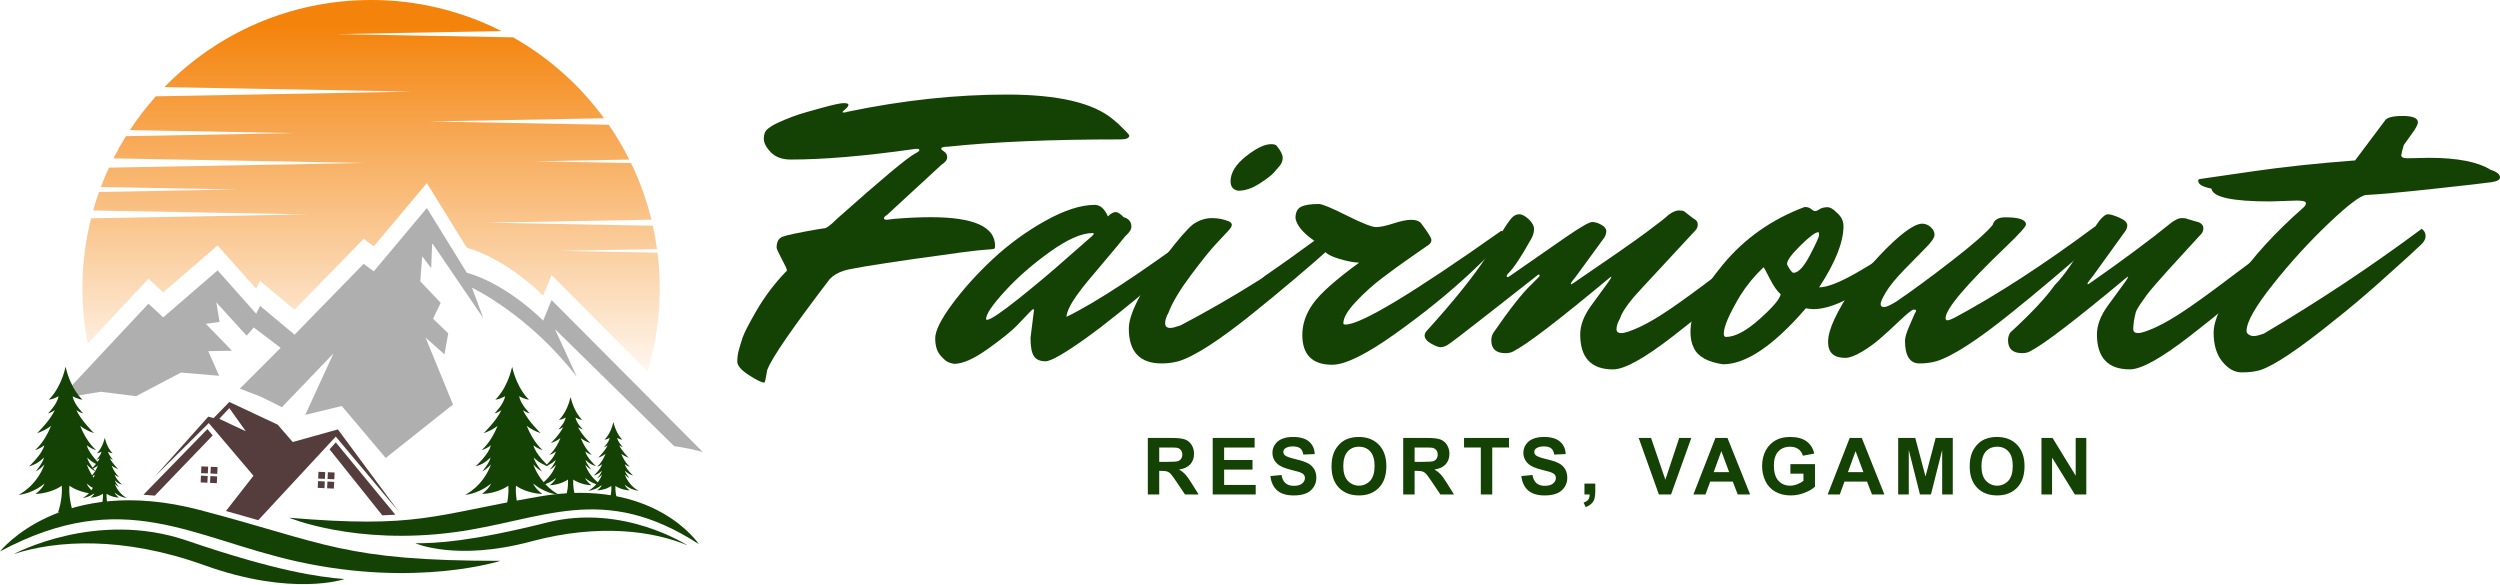
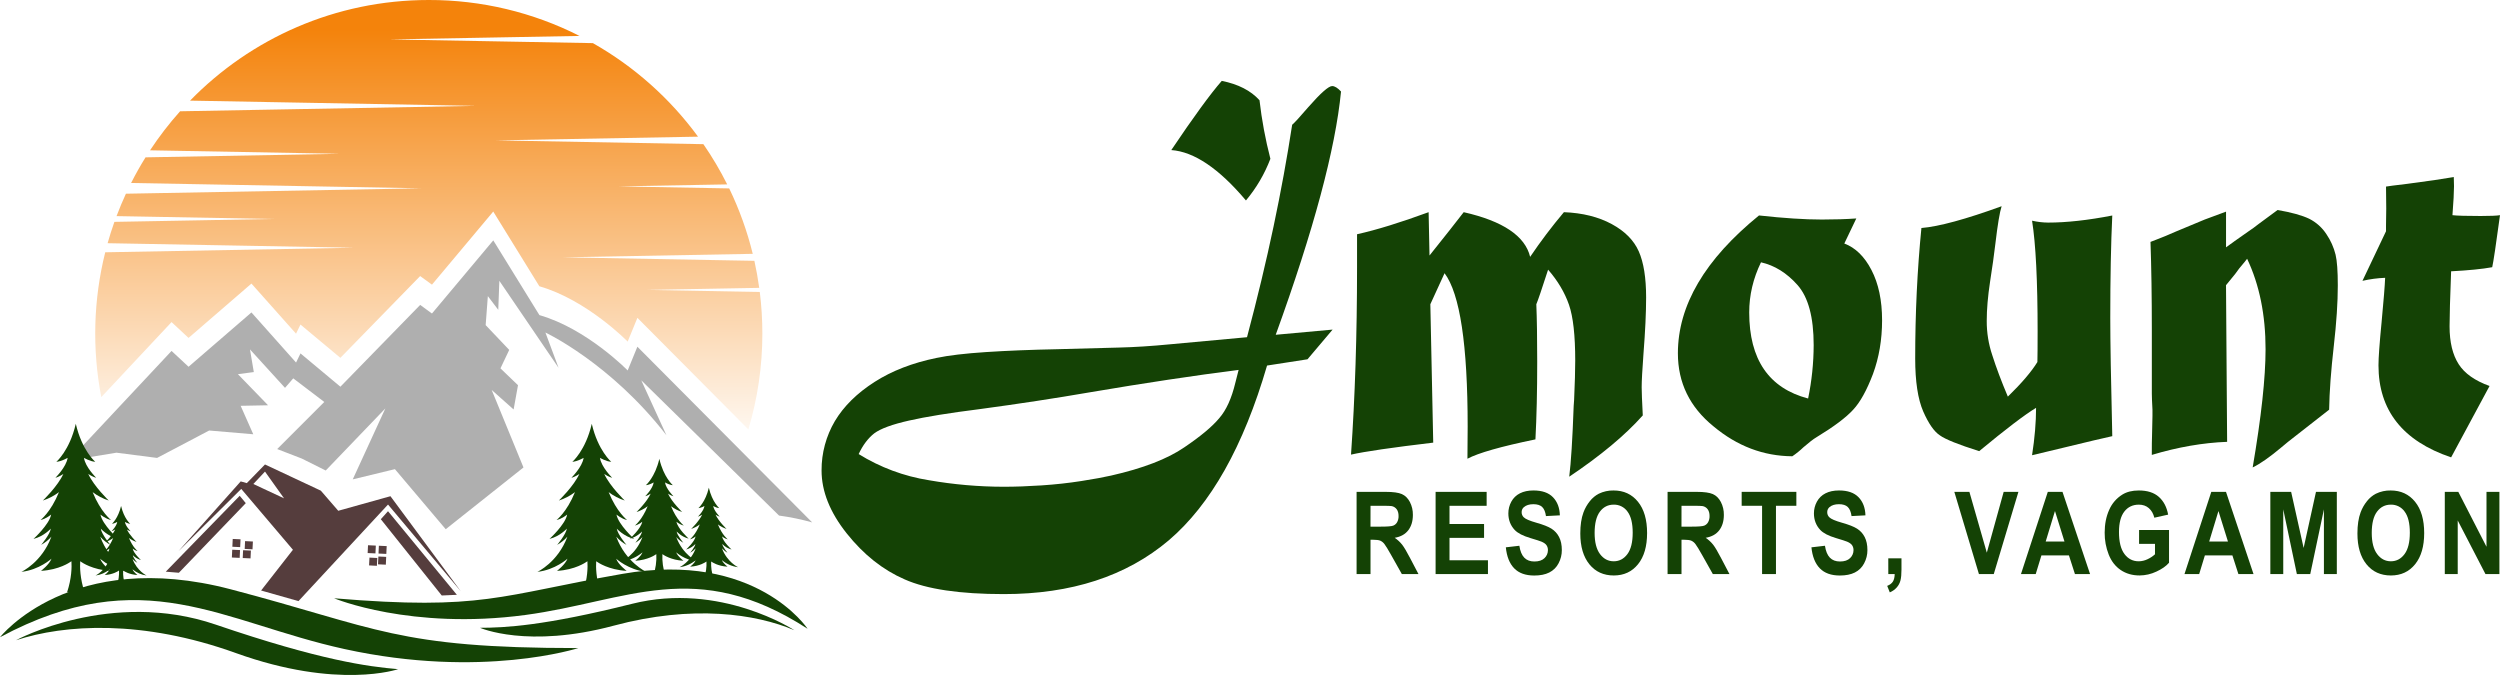
- <svg xmlns="http://www.w3.org/2000/svg" viewBox="0 0 4561.16 1065.72">
+ <svg xmlns="http://www.w3.org/2000/svg" viewBox="0 0 3947.16 1065.72">
  <defs>
    <style>.a{fill:#144205;}.b{fill:#afafaf;}.c{fill:#553d3d;}.d{fill:url(#a);}</style>
-     <linearGradient id="a" x1="881.83" y1="1592.86" x2="881.83" y2="2437.69" gradientUnits="userSpaceOnUse">
+     <linearGradient id="a" x1="677" y1="-122.42" x2="677" y2="722.41" gradientUnits="userSpaceOnUse">
      <stop offset="0.2" stop-color="#f4830b" />
      <stop offset="1" stop-color="#fff" />
    </linearGradient>
  </defs>
-   <path class="a" d="M2299,2617.41V2514.28h43.83q16.53,0,24,2.78a23.74,23.74,0,0,1,12,9.88,29.74,29.74,0,0,1,4.5,16.25q0,11.61-6.83,19.17t-20.4,9.54a48.27,48.27,0,0,1,11.15,8.65q4.39,4.71,11.86,16.74l12.59,20.12h-24.9L2351.76,2595q-8-12-11-15.16a15.93,15.93,0,0,0-6.26-4.29c-2.21-.77-5.7-1.16-10.49-1.16h-4.22v43Zm20.82-59.51h15.41q15,0,18.71-1.27a11.21,11.21,0,0,0,5.84-4.36,13.39,13.39,0,0,0,2.11-7.74,12.4,12.4,0,0,0-2.78-8.41,12.73,12.73,0,0,0-7.84-4q-2.54-.36-15.2-.35h-16.25Z" transform="translate(-204.84 -1715.28)" />
-   <path class="a" d="M2417.38,2617.41V2514.28h76.47v17.45h-55.64v22.86H2490V2572h-51.77V2600h57.61v17.37Z" transform="translate(-204.84 -1715.28)" />
-   <path class="a" d="M2522.61,2583.86l20.26-2q1.83,10.2,7.42,15t15.09,4.78q10.07,0,15.16-4.25t5.1-10a9.38,9.38,0,0,0-2.14-6.22c-1.44-1.71-3.93-3.2-7.5-4.47q-3.66-1.26-16.67-4.5-16.74-4.15-23.5-10.2-9.49-8.52-9.49-20.76a26.54,26.54,0,0,1,4.46-14.73,27.92,27.92,0,0,1,12.88-10.45q8.4-3.59,20.29-3.59,19.43,0,29.23,8.51t10.31,22.73l-20.82.91q-1.35-8-5.74-11.43t-13.19-3.48q-9.08,0-14.21,3.73a7.5,7.5,0,0,0-3.3,6.4,7.93,7.93,0,0,0,3.09,6.26q3.94,3.3,19.14,6.89t22.47,7.42a28.9,28.9,0,0,1,11.4,10.49q4.11,6.65,4.11,16.42a30.42,30.42,0,0,1-4.92,16.61,29.51,29.51,0,0,1-13.93,11.5q-9,3.76-22.44,3.76-19.56,0-30-9T2522.61,2583.86Z" transform="translate(-204.84 -1715.28)" />
-   <path class="a" d="M2634.17,2566.48q0-15.77,4.71-26.45a48.74,48.74,0,0,1,9.6-14.14,40.16,40.16,0,0,1,13.33-9.29,56.65,56.65,0,0,1,22.23-4.08q22.8,0,36.48,14.14T2734.2,2566q0,25-13.57,39.08t-36.3,14.1q-23,0-36.59-14T2634.17,2566.48Zm21.45-.7q0,17.5,8.09,26.55a27.81,27.81,0,0,0,41,.07q8-9,8-26.91,0-17.72-7.78-26.45t-20.64-8.72q-12.89,0-20.76,8.83T2655.62,2565.78Z" transform="translate(-204.84 -1715.28)" />
-   <path class="a" d="M2764.93,2617.41V2514.28h43.83q16.53,0,24,2.78a23.74,23.74,0,0,1,12,9.88,29.74,29.74,0,0,1,4.5,16.25q0,11.61-6.83,19.17t-20.4,9.54a48.27,48.27,0,0,1,11.15,8.65q4.4,4.71,11.86,16.74l12.59,20.12h-24.9L2817.69,2595q-8-12-11-15.16a15.93,15.93,0,0,0-6.26-4.29c-2.21-.77-5.7-1.16-10.49-1.16h-4.22v43Zm20.82-59.51h15.41q15,0,18.71-1.27a11.21,11.21,0,0,0,5.84-4.36,13.39,13.39,0,0,0,2.11-7.74,12.35,12.35,0,0,0-2.78-8.41,12.73,12.73,0,0,0-7.84-4q-2.53-.36-15.2-.35h-16.25Z" transform="translate(-204.84 -1715.28)" />
-   <path class="a" d="M2906.53,2617.41v-85.68h-30.6v-17.45h82v17.45h-30.53v85.68Z" transform="translate(-204.84 -1715.28)" />
-   <path class="a" d="M2980.45,2583.86l20.26-2q1.83,10.2,7.42,15t15.09,4.78q10.07,0,15.16-4.25t5.1-10a9.38,9.38,0,0,0-2.14-6.22q-2.15-2.56-7.5-4.47-3.65-1.26-16.67-4.5-16.74-4.15-23.49-10.2-9.51-8.52-9.5-20.76a26.47,26.47,0,0,1,4.47-14.73,27.84,27.84,0,0,1,12.87-10.45q8.4-3.59,20.29-3.59,19.43,0,29.23,8.51t10.31,22.73l-20.82.91q-1.34-8-5.74-11.43t-13.19-3.48q-9.07,0-14.21,3.73a7.5,7.5,0,0,0-3.3,6.4,7.93,7.93,0,0,0,3.09,6.26q3.95,3.3,19.14,6.89t22.47,7.42a28.9,28.9,0,0,1,11.4,10.49q4.11,6.65,4.12,16.42a30.43,30.43,0,0,1-4.93,16.61,29.51,29.51,0,0,1-13.93,11.5q-9,3.76-22.44,3.76-19.56,0-30-9T2980.45,2583.86Z" transform="translate(-204.84 -1715.28)" />
-   <path class="a" d="M3095.6,2597.64h19.76v14.14a49.56,49.56,0,0,1-1.47,13.55,20.21,20.21,0,0,1-5.6,8.89,28.86,28.86,0,0,1-10.44,6.2l-3.87-8.16q6-2,8.51-5.42t2.67-9.43h-9.56Z" transform="translate(-204.84 -1715.28)" />
-   <path class="a" d="M3231.41,2617.41l-36.86-103.13h22.58l26.1,76.33,25.25-76.33h22.09l-36.93,103.13Z" transform="translate(-204.84 -1715.28)" />
-   <path class="a" d="M3397.91,2617.41h-22.65l-9-23.42H3325l-8.51,23.42h-22.09l40.17-103.13h22Zm-38.34-40.8-14.21-38.27-13.93,38.27Z" transform="translate(-204.84 -1715.28)" />
-   <path class="a" d="M3471.34,2579.49v-17.37h44.88v41.08q-6.54,6.33-19,11.15a69,69,0,0,1-25.15,4.82q-16.17,0-28.21-6.79a43.2,43.2,0,0,1-18.08-19.41,62.82,62.82,0,0,1-6.05-27.48q0-16.09,6.76-28.63a45.46,45.46,0,0,1,19.77-19.2q9.91-5.13,24.69-5.14,19.2,0,30,8.06t13.9,22.26l-20.69,3.87a21.81,21.81,0,0,0-8.19-12q-6-4.39-15-4.4-13.65,0-21.7,8.65t-8.06,25.68q0,18.36,8.16,27.54t21.39,9.18a35.72,35.72,0,0,0,13.12-2.57,44.9,44.9,0,0,0,11.29-6.22v-13.09Z" transform="translate(-204.84 -1715.28)" />
-   <path class="a" d="M3642.84,2617.41h-22.66l-9-23.42H3570l-8.51,23.42h-22.09l40.17-103.13h22Zm-38.34-40.8-14.22-38.27-13.92,38.27Z" transform="translate(-204.84 -1715.28)" />
-   <path class="a" d="M3668,2617.41V2514.28h31.16l18.71,70.35,18.5-70.35h31.24v103.13h-19.35v-81.18l-20.47,81.18h-20.05l-20.4-81.18v81.18Z" transform="translate(-204.84 -1715.28)" />
-   <path class="a" d="M3798.49,2566.48q0-15.77,4.71-26.45a48.74,48.74,0,0,1,9.6-14.14,40.16,40.16,0,0,1,13.33-9.29,56.65,56.65,0,0,1,22.23-4.08q22.8,0,36.48,14.14t13.68,39.33q0,25-13.57,39.08t-36.3,14.1q-23,0-36.58-14T3798.49,2566.48Zm21.45-.7q0,17.5,8.09,26.55a27.81,27.81,0,0,0,41,.07q8-9,8-26.91,0-17.72-7.78-26.45t-20.64-8.72q-12.89,0-20.76,8.83T3819.94,2565.78Z" transform="translate(-204.84 -1715.28)" />
-   <path class="a" d="M3929.39,2617.41V2514.28h20.26l42.21,68.87v-68.87h19.35v103.13h-20.9l-41.57-67.25v67.25Z" transform="translate(-204.84 -1715.28)" />
-   <path class="a" d="M1611.22,1993.11q-12.87-13.26-12.87-25t7-17.54a86.69,86.69,0,0,1,18.71-11.31q11.7-5.44,25-10.53t28.85-9.36q15.6-4.28,26.52-7.41,31.18-8.57,39.77-8.57c5.71,0,8.58,1,8.58,3.12s-1.83,4.67-5.46,7.79-5.46,5-5.46,5.46.9.78,2.73.78A24.76,24.76,0,0,0,1752,1919q149.73-31.17,289.71-31.19t193.79,45.23q1.55,1.57,10.14,8.58,19.49,18.72,19.49,21,0,7-16.37,7-189.51,0-314.28,13.26-12.48,0-12.48,3.9c0,1.05,1.82,2.73,5.46,5.07s5.46,5.85,5.46,10.53-3.39,9.1-10.14,13.25l-99,91.24q-6.24,3.91-6.24,6.63c0,1.83,1.82,2.73,5.46,2.73l12.48-1.56q35.86-3.11,67.85-3.12,117,0,117,52.25c0,2.61-.39,4.29-1.17,5.07s-7.54,1.56-20.27,2.34-55.37,6.37-127.9,16.77-114.51,17.42-125.94,21-20.28,8.85-26.51,15.6q-100.6,131.81-113.08,163.77-.8,0-2.73,12.47c-1.29,8.31-2.46,12.48-3.51,12.48q-7,0-28.07-13.65T1550,2375.23a80.66,80.66,0,0,1,2.73-21.06q2.74-10.12,7-23t25.73-49.91a374.5,374.5,0,0,1,53.42-70.58c1,0,1.56-.9,1.56-2.73s-3.12-8.57-9.36-20.27-9.35-18.58-9.35-20.67q0-15.59,10.91-19.88t64.73-13.65l10.14-1.56h.78q6.23,0,24.17-17.94,120.87-107.61,141.93-118.53c5.19-2.6,7.8-4.68,7.8-6.24s-1.56-2.34-4.68-2.34a33.35,33.35,0,0,0-7.8.78q-132.59,18.72-222.25,18.71Q1624.08,2006.36,1611.22,1993.11Z" transform="translate(-204.84 -1715.28)" />
-   <path class="a" d="M2085,2331.56l6.24-49.91q0-2.34-1.17-2.34c-.78,0-2.22,1.05-4.29,3.12q-10.14,10.92-25.74,26.9t-53.41,42.89q-37.85,26.91-61.22,26.91a88.64,88.64,0,0,1-9.75-2.73q-5.85-2-15.21-12.87t-9.36-31.19q0-20.28,30.81-62t73.69-81.88a493.6,493.6,0,0,1,95.53-69.8q52.65-29.62,91.63-29.63,14.8.78,23.4,21,7.79-7.78,14-7.79t14.81,9.35a18.79,18.79,0,0,1,9.36,5.07q4.68,4.3,4.68,12.09T2258.08,2146q-16.36,20.28-38.21,46t-31.19,37q-9.36,11.31-19.5,25.34-17.16,24.18-18.71,39,79.53-38.2,250.32-164.55,7,5.46,7,13.26a17,17,0,0,1-6.24,13.25q-6.24,5.47-15.2,13.26T2350.88,2199q-26.52,22.62-51.08,43.28t-56.14,46q-31.59,25.35-56.54,43.28-60.06,42.9-74.87,42.89t-21.05-9.36Q2084.95,2355.73,2085,2331.56Zm-79.54-32.76q9.35,0,57.31-38.21t90.85-76.42l43.68-38.21c2.07-2.08,3.12-3.51,3.12-4.29s-.78-1.17-2.34-1.17q-29.65,0-77.21,33.92t-82.27,71.75q-34.71,37.83-34.7,51.07A1.37,1.37,0,0,0,2005.42,2298.8Z" transform="translate(-204.84 -1715.28)" />
-   <path class="a" d="M2336.85,2285.55q-6.26,10.92-6.24,19.49c0,5.73,3.12,8.58,9.36,8.58q5.45,0,18.71-4.68,145.82-76.41,285.42-180.14,7,5.46,7,13.26t-7.8,14.81q-7.8,7-22.22,20.28t-55,47.57q-40.56,34.32-75.65,62.39-92,74.08-135.69,87.34a113.64,113.64,0,0,1-30.41,3.9q-60.06,0-60-63.95,0-24.95,27.3-71.35t56.14-81.89q28.84-35.47,38.22-39.38a57.31,57.31,0,0,1,30.41-8.58,79.72,79.72,0,0,1,31.19,6.24q4.68,2.34,4.68,6.24t-7.41,11.7q-7.41,7.8-22.61,24.17T2377,2218.09Q2347,2258.26,2336.85,2285.55ZM2524,1978.29c5.19,0,8.58,1,10.14,3.12q10.91,13.27,10.91,21.45a21.77,21.77,0,0,1-4.68,14q-4.68,5.85-11.3,13.26t-26.52,20.28q-19.89,12.86-38.6,12.86-14-2.34-14-17.15,0-23.4,28.08-45.62T2524,1978.29Z" transform="translate(-204.84 -1715.28)" />
-   <path class="a" d="M2513.08,2218.48q42.89-29.62,89.68-63.95-25-17.15-32-33.53c-1.56-3.63-2.34-6.24-2.34-7.8q0-15.59,10.14-20.66t32.75-5.07q8.58,0,50.69,21.05t53.42,21.06q11.3,0,31.58-6.63t32.37-6.63q12.07,0,17.54,5.46,19.48,25.74,19.5,31.19c0,3.65-1.7,6.63-5.07,9s-14,9.75-32,22.23-35.49,25.22-52.64,38.21a382.18,382.18,0,0,0-48.35,43.67q-22.63,24.18-22.62,39c0,1.56,1.29,2.34,3.9,2.34q42.11,0,283.86-170.78c3.63,0,5.46,3.25,5.46,9.75s-20.54,28.85-61.61,67.06-87.47,75.65-139.2,112.3-89.29,55-112.68,55q-54.6,0-54.59-54.59,0-29.62,19.88-57.32t83.84-74.47q-13.28,0-35.88-6.63t-28.85-16q-20.3,18-70.19,60-11.7,8.6-30.41,8.58t-18.72-5.85Q2500.6,2228.62,2513.08,2218.48Z" transform="translate(-204.84 -1715.28)" />
-   <path class="a" d="M3154.1,2316q0,7,9,7t32.75-10.92q23.79-10.91,56.93-33.53t88.12-64.34q55-41.7,96.31-70.57,7,5.46,7,13.25t-7,14q-25,24.18-63.16,60.44t-116.59,97.09q-78.37,60.82-109.57,60.83-60.06,0-60-63.95,0-24.17,18.71-50.69l33.54-46q4.68-7,4.68-8.19t-4.68,2.73q-135.71,113.09-173.13,132.57-6.26,3.92-15.6,3.9-25.73,0-25.73-23.39a25.91,25.91,0,0,1,3.9-14q45.22-65.5,69.41-88.12l13.25-13.26a4.46,4.46,0,0,0,1.56-3.12,1.38,1.38,0,0,0-1.56-1.56c-1.05,0-2.61,1.05-4.68,3.12l-83.44,65.51q-72.53,56.92-79.15,60.44t-12.09,3.5q-5.46,0-17.16-6.62T2804,2326.88c0-1.56.78-3.63,2.33-6.24q76.42-84.22,111.52-138.81,14.8-23.4,26.13-41.72t17.93-26.13q6.62-7.79,14.43-7.8t17.55,9q9.74,9,9.74,18.33t-6.23,19.49q-26.52,47.58-41.34,61.61c-1.56,1.56-2.34,3-2.34,4.29s.52,2,1.56,2l2.34-.78,104.5-72.52q39.78-27.3,47.57-27.3t16.77,5.07q9,5.09,9,11.31a23.45,23.45,0,0,1-3.9,12.48l-50.69,69.4q-10.14,12.48-10.14,14c0,1.05.26,1.56.78,1.56l3.9-2.34q97.47-66.27,132.18-92t41.72-32.76q10.92-7.78,18.33-7.79c4.93,0,8.19.52,9.75,1.56l17.15,13.25c5.19,2.61,7.8,6,7.8,10.14a15.78,15.78,0,0,1-3.12,10.14q-46,49.92-73.69,79.54t-40.16,43.67q-20.3,24.18-25,39Q3154.09,2307.39,3154.1,2316Z" transform="translate(-204.84 -1715.28)" />
-   <path class="a" d="M3523.74,2239.54q21.83,0,68.24-26.52t81.49-53l35.09-27.29q7,5.46,7,13.26t-7,14q-128.67,119.33-195,119.32a92.52,92.52,0,0,1-14-1.56q-88.12,102.16-151.28,102.16-42.12-6.26-53-29.64-6.24-11.68-6.24-29.63,0-51.46,59.27-122.82t148.94-104.89c5.2,0,9.09,1.17,11.7,3.51s4.94,3.64,7,3.9,4.8-.78,8.19-3.12,7.92-3.63,13.65-3.9,11.69,3,17.93,9.75q12.47,10.14,12.48,24.95Q3568.19,2171.7,3523.74,2239.54Zm-170,90.46q25,0,61.61-32.76t38.21-45.23q-9.36-7.78-19.88-28.46t-11.31-20.67a265,265,0,0,0-42.89,52.25q-29.66,49.92-29.63,68.63C3349.84,2327.93,3351.13,2330,3353.73,2330Zm168.45-191.06q-7.8,0-32.36,24.17t-24.57,33.54q0,2.34,4.68,9.35t7,7q13.25,0,30-32t16.77-37Q3523.74,2138.94,3522.18,2138.94Z" transform="translate(-204.84 -1715.28)" />
-   <path class="a" d="M3770.94,2294.91q116.19-62.38,255.79-166.11,7,5.46,7,13.26t-7.79,14.81q-7.82,7-22.23,20.28t-55,47.57q-40.56,34.32-75.64,62.39-92,74.08-135.69,87.34a113.71,113.71,0,0,1-30.42,3.9q-26.52,0-26.51-41.33,0-8.58,7.41-25.74t8.57-19.88q1.17-2.73,1.95-4.29a25.5,25.5,0,0,1,1.56-2.73,4.78,4.78,0,0,0,.78-2.73q0-1.56-4.68-1.56-3.9,0-25.73,20.66t-36.26,33.15a229.73,229.73,0,0,1-32.76,23.39q-18.33,10.92-30,10.92-31.18,0-31.19-28.85,0-17.15,11.69-42.12,27.3-57.69,81.89-115.41t78-58.49a22.93,22.93,0,0,1,15.6,6.24q7,6.26,7,14t-15.6,23.39q-15.61,15.61-39.38,40.16t-33.54,40.95Q3636,2264.49,3636,2270c0,3.64,2.07,5.46,6.24,5.46s11.69-3.38,22.61-10.14q44.45-30.41,101.77-74.86t73.69-64.73q3.9-14,23.4-14,37.43,0,37.43,13.26,0,5.46-36.65,40.55-110,105.28-110,130.24c0,2.6,1.17,3.89,3.51,3.89S3764.7,2298,3770.94,2294.91Z" transform="translate(-204.84 -1715.28)" />
-   <path class="a" d="M4050.89,2106.18q6.24,0,20.67,6.24t14.43,14a18.75,18.75,0,0,1-3.9,10.92l-58.49,81.1q-10.14,12.48-10.14,14c0,1.05.26,1.56.78,1.56l3.9-2.34q90.45-63.16,149-110.74,10.9-7.78,18.33-7.8c4.93,0,8.18.53,9.74,1.56L4217,2121c5.19,2.61,7.8,6,7.8,10.14a15.78,15.78,0,0,1-3.12,10.14q-14.82,16.36-33.92,37t-28.47,31.19q-9.36,10.53-21.05,23.79t-16.77,20.27q-5.09,7-11.31,16t-8.58,15.21q-4.68,17.94-4.68,31.19,0,7,9,7t32.76-10.92q23.77-10.91,56.92-33.53t88.13-64.34q55-41.7,96.31-70.57,7,5.46,7,13.25t-7,14q-25,24.18-63.17,60.44t-116.59,97.09q-78.37,60.82-109.56,60.83-60.06,0-60.05-63.95,0-24.17,18.71-50.69l33.54-46q4.68-7,4.68-8.19t-4.68,2.73q-135.69,113.09-173.13,132.57-6.24,3.92-15.59,3.9-25.74,0-25.74-23.39a26.08,26.08,0,0,1,3.9-14q57.71-53,81.1-86.56,18.72-18.72,39.39-52.25t35.09-55.37Q4042.31,2106.19,4050.89,2106.18Z" transform="translate(-204.84 -1715.28)" />
-   <path class="a" d="M4596.77,2004l39.78-.78q77.21,0,112.29,21.83,17.15,5.46,17.16,14,0,6.26-15.21,8.58t-105.28,12.08q-90.06,9.76-123.6,11.31-14.82.79-68.24,51.47a1078.15,1078.15,0,0,0-101.76,111.52q-48.37,60.83-48.35,85c0,2.61,1.29,4.81,3.89,6.63a16.52,16.52,0,0,0,9.75,2.73q5.85,0,18.33-4.68a3246.53,3246.53,0,0,0,287.76-191.06q7,5.46,7,13.26t-7.8,15.2q-7.8,7.43-23,21.45T4543,2233.3q-41.36,36.66-78,65.5-98.25,79.54-137.25,92-14,3.89-33.14,3.89t-35.1-19.49q-16-19.49-16-53t43.28-96.7q43.28-63.16,118.14-129.45c4.68-3.63,7-7,7-10.14s-5.46-4.68-16.37-4.68l-49.13,1.56q-103.72,0-106.84-23.4-24.16-4.68-24.18-14a3.19,3.19,0,0,1,3.12-3.51c2.09-.26,3.9-.51,5.46-.78s4.17-.65,7.8-1.17,32.36-4.68,86.17-12.48,115-14.29,183.65-19.5l53.81-71.74q4.68-9.36,32.76-9.36t28.07,11.7q0,3.92-6.24,14l-19.49,27.29q-3.91,12.48-4.68,18.72Q4585.86,2004,4596.77,2004Z" transform="translate(-204.84 -1715.28)" />
-   <path class="a" d="M1148.48,2602.93s17,12.12,45.72,13.69c0,0-13-9.7-16.57-19.25,0,0,19.27,17.68,47.53,20.82,0,0-32.37-15-47.4-55.6a61.85,61.85,0,0,0,16.19,13s-14-16.68-15.29-25.66c0,0,11,12.26,27.36,16.25,0,0-25-22.81-27.87-38.49,0,0,8.09,6.91,16.76,8.62,0,0-16.25-12.33-29.09-44a86.52,86.52,0,0,0,25.43,13.26s-23.31-22.31-32.37-42c0,0,6.94,4.82,12.52,6,0,0-17.33-17.11-19.26-31.43,0,0,9.57,5.7,17.79,6.27,0,0-20.94-17.83-30.7-60-9.76,42.2-30.7,60-30.7,60,8.22-.57,17.79-6.27,17.79-6.27-1.92,14.32-19.26,31.43-19.26,31.43,5.58-1.17,12.52-6,12.52-6-9.06,19.68-32.37,42-32.37,42a86.52,86.52,0,0,0,25.43-13.26c-12.84,31.65-29.09,44-29.09,44,8.67-1.71,16.76-8.62,16.76-8.62-2.82,15.68-27.87,38.49-27.87,38.49,16.31-4,27.36-16.25,27.36-16.25-1.28,9-15.28,25.66-15.28,25.66a61.89,61.89,0,0,0,16.18-13c-15,40.63-47.39,55.6-47.39,55.6,28.25-3.14,47.52-20.82,47.52-20.82-3.6,9.55-16.57,19.25-16.57,19.25,28.77-1.57,45.72-13.69,45.72-13.69.82-.49,1.59-1,2.32-1.47.6,9,.41,27-6.87,49l13.78.27h0l13.82-.28c-7.28-22.07-7.47-40-6.87-49C1146.89,2602,1147.66,2602.44,1148.48,2602.93Z" transform="translate(-204.84 -1715.28)" />
-   <path class="a" d="M1252.24,2591.19s11.75,8.4,31.69,9.49c0,0-9-6.72-11.48-13.35,0,0,13.35,12.26,32.94,14.43,0,0-22.44-10.37-32.85-38.54a43,43,0,0,0,11.22,9s-9.71-11.56-10.6-17.78c0,0,7.66,8.49,19,11.26,0,0-17.36-15.81-19.32-26.68,0,0,5.61,4.79,11.62,6,0,0-11.26-8.55-20.16-30.49a60,60,0,0,0,17.63,9.19s-16.16-15.47-22.44-29.1c0,0,4.81,3.33,8.68,4.15,0,0-12-11.86-13.35-21.79,0,0,6.63,4,12.33,4.35,0,0-14.52-12.36-21.28-41.62-6.77,29.26-21.28,41.62-21.28,41.62,5.7-.4,12.33-4.35,12.33-4.35-1.34,9.93-13.35,21.79-13.35,21.79,3.87-.82,8.68-4.15,8.68-4.15-6.28,13.63-22.44,29.1-22.44,29.1a60.21,60.21,0,0,0,17.63-9.19c-8.9,21.94-20.17,30.49-20.17,30.49,6-1.19,11.62-6,11.62-6-2,10.87-19.32,26.68-19.32,26.68,11.31-2.77,19-11.26,19-11.26-.9,6.22-10.6,17.78-10.6,17.78a43,43,0,0,0,11.22-9c-10.42,28.17-32.85,38.54-32.85,38.54,19.58-2.17,32.94-14.43,32.94-14.43-2.5,6.63-11.49,13.35-11.49,13.35,20-1.09,31.7-9.49,31.7-9.49.56-.34,1.1-.68,1.61-1a91.2,91.2,0,0,1-4.77,34l9.55.18h0l9.58-.19a91.35,91.35,0,0,1-4.76-34C1251.14,2590.51,1251.67,2590.85,1252.24,2591.19Z" transform="translate(-204.84 -1715.28)" />
-   <path class="a" d="M1329,2602.64s9.1,6.5,24.55,7.35c0,0-7-5.21-8.9-10.34a49.38,49.38,0,0,0,25.52,11.18s-17.38-8-25.45-29.86a33.26,33.26,0,0,0,8.69,7s-7.51-9-8.2-13.78a32.32,32.32,0,0,0,14.69,8.72s-13.45-12.24-15-20.67c0,0,4.34,3.72,9,4.64,0,0-8.72-6.63-15.62-23.62a46.58,46.58,0,0,0,13.65,7.12s-12.51-12-17.38-22.55a23.41,23.41,0,0,0,6.73,3.22s-9.31-9.19-10.35-16.88c0,0,5.14,3.06,9.56,3.37,0,0-11.25-9.58-16.49-32.24-5.24,22.66-16.48,32.24-16.48,32.24,4.41-.31,9.55-3.37,9.55-3.37-1,7.69-10.35,16.88-10.35,16.88a23.41,23.41,0,0,0,6.73-3.22c-4.86,10.57-17.38,22.55-17.38,22.55a46.41,46.41,0,0,0,13.65-7.12c-6.89,17-15.62,23.62-15.62,23.62,4.66-.92,9-4.64,9-4.64-1.51,8.43-15,20.67-15,20.67a32.32,32.32,0,0,0,14.69-8.72c-.69,4.82-8.21,13.78-8.21,13.78a33.26,33.26,0,0,0,8.69-7c-8.07,21.82-25.45,29.86-25.45,29.86a49.38,49.38,0,0,0,25.52-11.18c-1.93,5.13-8.9,10.34-8.9,10.34,15.45-.85,24.56-7.35,24.56-7.35.43-.27.85-.53,1.24-.8a70.64,70.64,0,0,1-3.69,26.34l7.4.14h0l7.42-.15a70.64,70.64,0,0,1-3.69-26.34C1328.15,2602.11,1328.56,2602.37,1329,2602.64Z" transform="translate(-204.84 -1715.28)" />
-   <path class="a" d="M400.34,2616.72s8,5.69,21.49,6.43c0,0-6.1-4.56-7.79-9a43.26,43.26,0,0,0,22.34,9.78s-15.21-7-22.27-26.13a29,29,0,0,0,7.6,6.1s-6.58-7.84-7.18-12.06a28.34,28.34,0,0,0,12.85,7.64s-11.77-10.72-13.09-18.09c0,0,3.8,3.25,7.87,4.05,0,0-7.63-5.79-13.67-20.67a40.62,40.62,0,0,0,11.95,6.23s-10.95-10.48-15.21-19.72a20.45,20.45,0,0,0,5.89,2.81s-8.15-8-9.06-14.77c0,0,4.5,2.68,8.36,2.95,0,0-9.83-8.38-14.42-28.21-4.59,19.83-14.42,28.21-14.42,28.21,3.86-.27,8.35-2.95,8.35-2.95-.9,6.73-9.05,14.77-9.05,14.77a20.45,20.45,0,0,0,5.89-2.81c-4.26,9.24-15.21,19.72-15.21,19.72a40.62,40.62,0,0,0,11.95-6.23c-6,14.88-13.67,20.67-13.67,20.67,4.07-.8,7.87-4.05,7.87-4.05-1.33,7.37-13.09,18.09-13.09,18.09a28.34,28.34,0,0,0,12.85-7.64c-.6,4.22-7.18,12.06-7.18,12.06a29,29,0,0,0,7.6-6.1c-7.06,19.09-22.27,26.13-22.27,26.13a43.2,43.2,0,0,0,22.33-9.78c-1.69,4.48-7.78,9-7.78,9,13.52-.74,21.48-6.43,21.48-6.43.39-.23.75-.46,1.09-.69a61.76,61.76,0,0,1-3.22,23l6.47.12h0l6.49-.13a61.54,61.54,0,0,1-3.22-23Q399.77,2616.38,400.34,2616.72Z" transform="translate(-204.84 -1715.28)" />
-   <path class="a" d="M204.84,2721.35s111.43-142,364.22-75.67c232.56,61.05,261.32,92.83,548.86,92.83,0,0-152.09,49.18-369.27,1.51C555.28,2697.57,430.84,2600.28,204.84,2721.35Z" transform="translate(-204.84 -1715.28)" />
-   <path class="a" d="M230.06,2726.15s149.83-81.22,315.29-24.72,240.63,66.34,288,70.37c0,0-94.42,32.8-256.27-25.47C429.33,2693.1,306.74,2700.92,230.06,2726.15Z" transform="translate(-204.84 -1715.28)" />
-   <path class="a" d="M1479.93,2708.06s-81.42-123.7-292.61-86.68c-194.29,34.06-220,58.09-455,38.5,0,0,121,50.57,301.8,26.39C1195.05,2664.74,1303.41,2593.68,1479.93,2708.06Z" transform="translate(-204.84 -1715.28)" />
-   <path class="a" d="M1459,2710.26s-117-76.61-256.08-41.69-201.24,37.84-240.29,37.91c0,0,75,33.25,211.25-3.37C1298.33,2669.67,1398,2684.41,1459,2710.26Z" transform="translate(-204.84 -1715.28)" />
-   <path class="b" d="M828.36,2456l80.21,94.84,122.77-97.51L981.14,2331l34.62,30.79,6.93-38.29L995,2296.85l13.85-29.13-37.22-39.12,3.47-45.78,16.44,21.64,1.73-45.78L1086.73,2296,1066,2240.25s102.76,48.12,191,162.15l-39.68-86.67,217.54,213.54a381.54,381.54,0,0,1,52.33,10.83l-276-277.42-15.37,37.5s-64.11-65.77-139.35-87.4l-72.83-118-96.8,115.48-18.61-13.57L742.27,2325.85l-63-52.58-7,14.42-70.4-79.11-99.3,85.77-26.83-25-162,173,75-12.33,64.11,8.14L535.05,2395l69.61,5.93L584.75,2356l43.27-.84-47.6-49.1,25.1-3.33-6.06-35.79,55.39,60.76,13-15,49,37.27-74.4,74.34,38.84,15,37.83,18.87,94.1-98-51.47,112Z" transform="translate(-204.84 -1715.28)" />
-   <path class="c" d="M583.29,2498.07,466.6,2617.83l.65.11q9.79.58,20,1.65L592.9,2509.7Z" transform="translate(-204.84 -1715.28)" />
-   <path class="c" d="M932.4,2648.87,821.31,2498.72l-82.42,23L711.4,2490l-88.18-41.36-28.72,29.46-9.61-2.73-98.15,110,99-98.21,81.56,96.11-50.25,64.33c21.33,5.9,40.83,11.48,59,16.73l141.38-152.47ZM604.86,2479.45l18.37-19.62,30.09,42.26Z" transform="translate(-204.84 -1715.28)" />
-   <path class="c" d="M806.1,2535.06l96.2,120.43c8.25-.25,16.16-.63,23.86-1.1l-108.71-132Z" transform="translate(-204.84 -1715.28)" />
-   <rect class="c" x="572" y="2566.53" width="12.34" height="12.34" transform="translate(-2223.45 1315.45) rotate(-87.34)" />
-   <rect class="c" x="589.16" y="2567.33" width="12.34" height="12.34" transform="translate(-2207.88 1333.35) rotate(-87.34)" />
-   <rect class="c" x="571.21" y="2583.52" width="12.34" height="12.34" transform="translate(-2241.18 1330.85) rotate(-87.34)" />
-   <rect class="c" x="588.37" y="2584.32" width="12.34" height="12.34" transform="translate(-2225.61 1348.76) rotate(-87.34)" />
-   <rect class="c" x="785.61" y="2576.46" width="12.34" height="12.34" transform="translate(-2029.69 1538.3) rotate(-87.34)" />
-   <rect class="c" x="802.77" y="2577.26" width="12.34" height="12.34" transform="translate(-2014.13 1556.17) rotate(-87.34)" />
-   <rect class="c" x="784.82" y="2593.46" width="12.34" height="12.34" transform="translate(-2047.41 1553.71) rotate(-87.34)" />
-   <rect class="c" x="801.98" y="2594.26" width="12.34" height="12.34" transform="translate(-2031.85 1571.62) rotate(-87.34)" />
-   <path class="d" d="M1226.64,2173l176.91-3.24q-3-21.63-7.65-42.68l-302.44-5.54,299.85-5.49a522.64,522.64,0,0,0-37.17-103.3l-174.91-3.2,171.75-3.14a526.56,526.56,0,0,0-37.59-63.5l-327.87-6,319.43-5.85a529.28,529.28,0,0,0-166-147.69L820,1777.5l299.77-5.49a524.43,524.43,0,0,0-238-56.73c-147.76,0-281.28,60.87-376.92,158.88L956,1882.43,489.19,1891a528.13,528.13,0,0,0-47.45,61.63l299.35,5.49-306.47,5.61q-12.27,19.68-22.83,40.48l457.94,8.39-466.13,8.54q-8,17.36-14.81,35.37L635.15,2061l-249.69,4.57q-5.9,16.61-10.72,33.7l389,7.13L371,2113.6a529.81,529.81,0,0,0-6.19,228.69L475.7,2223.81l26.83,25,99.3-85.77,70.4,79.11,7-14.42,63,52.58L868.2,2151.15l18.61,13.57,96.8-115.48,72.83,118c75.24,21.63,139.35,87.4,139.35,87.4l15.37-37.5,175.24,176.12a529.43,529.43,0,0,0,18-217Z" transform="translate(-204.84 -1715.28)" />
-   <path class="a" d="M333.76,2602.93s16.95,12.12,45.72,13.69c0,0-13-9.7-16.56-19.25,0,0,19.26,17.68,47.52,20.82,0,0-32.37-15-47.4-55.6a62.07,62.07,0,0,0,16.19,13s-14-16.68-15.29-25.66c0,0,11.05,12.26,27.36,16.25,0,0-25.05-22.81-27.87-38.49,0,0,8.09,6.91,16.76,8.62,0,0-16.25-12.33-29.09-44a86.69,86.69,0,0,0,25.43,13.26s-23.31-22.31-32.37-42c0,0,6.94,4.82,12.53,6,0,0-17.34-17.11-19.27-31.43,0,0,9.57,5.7,17.79,6.27,0,0-20.94-17.83-30.7-60-9.76,42.2-30.69,60-30.69,60,8.22-.57,17.78-6.27,17.78-6.27-1.92,14.32-19.26,31.43-19.26,31.43,5.59-1.17,12.52-6,12.52-6-9.05,19.68-32.36,42-32.36,42a86.69,86.69,0,0,0,25.43-13.26c-12.85,31.65-29.1,44-29.1,44,8.67-1.71,16.77-8.62,16.77-8.62-2.83,15.68-27.88,38.49-27.88,38.49,16.32-4,27.36-16.25,27.36-16.25-1.28,9-15.28,25.66-15.28,25.66a61.89,61.89,0,0,0,16.18-13c-15,40.63-47.39,55.6-47.39,55.6,28.25-3.14,47.52-20.82,47.52-20.82-3.6,9.55-16.57,19.25-16.57,19.25,28.77-1.57,45.72-13.69,45.72-13.69.82-.49,1.59-1,2.32-1.47.6,9,.41,27-6.87,49l13.78.27h0l13.82-.28c-7.28-22.07-7.47-40-6.87-49C332.17,2602,332.94,2602.44,333.76,2602.93Z" transform="translate(-204.84 -1715.28)" />
+   <path class="a" d="M2141.87,906.38V776.6h46.18q17.43,0,25.32,3.5T2226,792.54a43,43,0,0,1,4.75,20.45q0,14.6-7.2,24.12t-21.49,12A54,54,0,0,1,2213.82,860q4.62,5.94,12.49,21.07l13.27,25.32h-26.25l-15.86-28.24Q2189,863,2185.9,859.06a17.13,17.13,0,0,0-6.59-5.4q-3.49-1.45-11-1.46h-4.45v54.18Zm21.94-74.89h16.24q15.78,0,19.72-1.6a12.23,12.23,0,0,0,6.15-5.49,19.4,19.4,0,0,0,2.22-9.73q0-6.55-2.92-10.58A12.92,12.92,0,0,0,2197,799q-2.67-.45-16-.44h-17.13Z" />
+   <path class="a" d="M2266.62,906.38V776.6h80.59v22h-58.64v28.77h54.56v21.86h-54.56v35.32h60.71v21.87Z" />
+   <path class="a" d="M2377.51,864.15l21.35-2.48q1.93,12.84,7.82,18.86t15.91,6q10.59,0,16-5.36a17.13,17.13,0,0,0,5.38-12.52,13.4,13.4,0,0,0-2.26-7.84q-2.26-3.23-7.9-5.62-3.86-1.59-17.57-5.66-17.64-5.24-24.76-12.84-10-10.71-10-26.12a38.11,38.11,0,0,1,4.71-18.54,31.29,31.29,0,0,1,13.57-13.15q8.85-4.51,21.38-4.51,20.46,0,30.81,10.71t10.86,28.59l-21.95,1.15q-1.41-10-6-14.38t-13.9-4.38q-9.55,0-15,4.69a10.09,10.09,0,0,0-3.49,8.05,10.78,10.78,0,0,0,3.26,7.88q4.16,4.17,20.17,8.68t23.68,9.34a33.36,33.36,0,0,1,12,13.19q4.35,8.36,4.34,20.67a43.76,43.76,0,0,1-5.19,20.89A33.06,33.06,0,0,1,2446,903.94q-9.48,4.74-23.65,4.74-20.61,0-31.65-11.38T2377.51,864.15Z" />
+   <path class="a" d="M2495.08,842.29q0-19.83,5-33.29a62.83,62.83,0,0,1,10.12-17.79,43.21,43.21,0,0,1,14.05-11.69,51.28,51.28,0,0,1,23.43-5.13q24,0,38.44,17.79t14.41,49.49q0,31.43-14.3,49.17t-38.26,17.75q-24.24,0-38.55-17.66T2495.08,842.29Zm22.61-.89q0,22.05,8.52,33.42t21.65,11.37q13.13,0,21.54-11.28t8.41-33.86q0-22.31-8.19-33.29a25.85,25.85,0,0,0-21.76-11q-13.58,0-21.87,11.11T2517.69,841.4Z" />
+   <path class="a" d="M2632.88,906.38V776.6h46.18q17.43,0,25.32,3.5T2717,792.54a43,43,0,0,1,4.74,20.45q0,14.6-7.19,24.12t-21.5,12A53.77,53.77,0,0,1,2704.82,860q4.63,5.94,12.5,21.07l13.27,25.32h-26.25l-15.86-28.24Q2680,863,2676.91,859.06a17.08,17.08,0,0,0-6.6-5.4q-3.48-1.45-11-1.46h-4.45v54.18Zm21.94-74.89h16.24q15.78,0,19.72-1.6a12.27,12.27,0,0,0,6.15-5.49,19.4,19.4,0,0,0,2.22-9.73q0-6.55-2.93-10.58A12.87,12.87,0,0,0,2688,799q-2.67-.45-16-.44h-17.13Z" />
+   <path class="a" d="M2782.09,906.38V798.56h-32.24v-22h86.36v22H2804V906.38Z" />
+   <path class="a" d="M2860,864.15l21.35-2.48q1.92,12.84,7.82,18.86t15.9,6q10.6,0,16-5.36a17.12,17.12,0,0,0,5.37-12.52,13.33,13.33,0,0,0-2.26-7.84q-2.26-3.23-7.9-5.62-3.86-1.59-17.57-5.66-17.64-5.24-24.76-12.84-10-10.71-10-26.12a38.11,38.11,0,0,1,4.71-18.54,31.29,31.29,0,0,1,13.57-13.15q8.85-4.51,21.39-4.51,20.46,0,30.8,10.71t10.86,28.59l-21.94,1.15q-1.41-10-6-14.38t-13.9-4.38q-9.56,0-15,4.69a10.12,10.12,0,0,0-3.49,8.05,10.75,10.75,0,0,0,3.27,7.88q4.14,4.17,20.16,8.68t23.69,9.34a33.44,33.44,0,0,1,12,13.19q4.33,8.36,4.33,20.67a43.76,43.76,0,0,1-5.19,20.89,33.08,33.08,0,0,1-14.67,14.47q-9.49,4.74-23.65,4.74-20.61,0-31.66-11.38T2860,864.15Z" />
+   <path class="a" d="M2981.34,881.5h20.83v17.8q0,10.8-1.56,17a26.43,26.43,0,0,1-5.89,11.19,29.8,29.8,0,0,1-11,7.79l-4.08-10.26c4.2-1.66,7.2-3.93,9-6.82s2.72-6.85,2.82-11.86h-10.08Z" />
+   <path class="a" d="M3124.46,906.38,3085.62,776.6h23.79l27.51,96,26.61-96h23.28l-38.92,129.78Z" />
+   <path class="a" d="M3299.93,906.38h-23.88l-9.49-29.48h-43.44l-9,29.48h-23.28L3233.2,776.6h23.21ZM3259.52,855l-15-48.15L3229.87,855Z" />
+   <path class="a" d="M3377.31,858.66V836.8h47.29v51.7q-6.88,8-20,14a62.55,62.55,0,0,1-26.51,6.06q-17.05,0-29.73-8.54t-19-24.43a92,92,0,0,1-6.37-34.57q0-20.28,7.11-36a53.22,53.22,0,0,1,20.83-24.17q10.46-6.47,26-6.46,20.23,0,31.61,10.13t14.65,28l-21.8,4.87q-2.3-9.55-8.64-15.09t-15.82-5.53q-14.39,0-22.87,10.88T3345.58,840q0,23.12,8.6,34.66t22.53,11.55a32.4,32.4,0,0,0,13.83-3.23,45.67,45.67,0,0,0,11.9-7.83V858.66Z" />
+   <path class="a" d="M3558,906.38h-23.87l-9.49-29.48h-43.44l-9,29.48H3449l42.33-129.78h23.21ZM3517.63,855l-15-48.15L3488,855Z" />
+   <path class="a" d="M3584.56,906.38V776.6h32.84l19.72,88.53,19.5-88.53h32.91V906.38h-20.38V804.22l-21.58,102.16h-21.13l-21.5-102.16V906.38Z" />
+   <path class="a" d="M3722.06,842.29q0-19.83,5-33.29a62.59,62.59,0,0,1,10.12-17.79,43.11,43.11,0,0,1,14-11.69,51.27,51.27,0,0,1,23.42-5.13q24,0,38.44,17.79t14.42,49.49q0,31.43-14.31,49.17t-38.25,17.75q-24.24,0-38.55-17.66T3722.06,842.29Zm22.61-.89q0,22.05,8.53,33.42t21.65,11.37q13.11,0,21.53-11.28t8.42-33.86q0-22.31-8.19-33.29a25.86,25.86,0,0,0-21.76-11q-13.57,0-21.87,11.11T3744.67,841.4Z" />
+   <path class="a" d="M3860,906.38V776.6h21.35l44.48,86.67V776.6h20.39V906.38h-22l-43.81-84.63v84.63Z" />
+   <path class="a" d="M2014.19,528.56l89.81-8.17-39.64,46.88-63.85,9.89q-55.77,191.39-155.41,276.13Q1744.77,938,1584.8,938q-104.19,0-156.46-23.23-51.57-22.37-91.56-72.68-39.65-49.9-39.64-99.36a152.07,152.07,0,0,1,21-77.85q21.06-35.25,62.8-61.93,41-26.24,97.88-37.85,28.41-6,78.23-9.25t112.61-4.51l96.82-2.59q36.48-.85,81-5.16l121.38-11.18q24.55-92.47,41.92-174.84T2040.15,197q5.61-4.72,25.61-28,29.11-33.11,37.54-33.12,6,0,14,8.61Q2104,280.83,2014.19,528.56Zm-63.84,76.13,5.26-20.65q-105.24,13.34-234.34,35.27-82.1,14.19-174.71,26.67Q1475,655,1435.36,664q-40,9-55.08,20.22-14.73,11.61-24.56,32.69a298.94,298.94,0,0,0,110.86,41.29,692.16,692.16,0,0,0,118.22,10.32q27.36,0,59.81-2.15t62.62-6.88q30.18-4.74,47-8.61Q1830,733.72,1870,706.19q38.23-25.8,55.08-46Q1941.57,641.25,1950.35,604.69Zm-21.4-477q38.94,7.74,59.63,30.54a674.44,674.44,0,0,0,17.19,92.47,229.18,229.18,0,0,1-38.59,65.81q-63.84-75.7-117.87-79.57Q1901.93,158.68,1929,127.7Z" />
+   <path class="a" d="M2142.59,422.75v-52.9q46.3-10.32,113-34.84l1.4,68.39q36.5-45.58,54-68.39,93,21.09,104.89,70.54A834.16,834.16,0,0,1,2469.2,335q44.19,1.73,75.77,18.93,30.87,16.77,42.45,43T2599,469.64q0,35.7-4.21,89.46-2.82,37.85-2.81,52.47,0,10.75,1.75,44.3-41.74,46.89-116.12,96.77,4.21-33.12,7-111.39l.7-9.9q1.76-39.55,1.76-61.93,0-59.77-9.83-88.17-10.17-29.25-33-55.49-14.73,45.6-18.6,54.63,1.41,34.41,1.41,90.75,0,69.68-2.81,122.58-81.39,16.77-107.35,30.54.34-28.83.35-50.76,0-193.54-36.48-242.14l-22.45,49,4.56,218.49q-97.53,11.61-129.8,18.93Q2142.59,581,2142.59,422.75Z" />
+   <path class="a" d="M2930.86,344.91l-18.94,39.56q26.31,9.9,42.8,41.72,16.83,32.26,16.84,79.57,0,45.6-14.39,84.73-14.73,38.71-31.22,56.35-16.83,18.49-57.88,43.44-7.37,4.31-20.7,15.91a132.65,132.65,0,0,1-17.54,14.2q-68.41-.43-124.54-47.32-56.13-45.57-56.13-115.26,0-113.55,128.05-217.64,58.58,6.46,99.28,6.46Q2906.66,346.63,2930.86,344.91Zm-150.5,69.24q-18.59,38.3-18.59,79.14,0,111.4,93,135.91a421.66,421.66,0,0,0,8.77-84.3q0-66.22-25.61-95Q2812.64,421.47,2780.36,414.15Z" />
+   <path class="a" d="M3033.65,360q41.38-3.43,126.64-34.41-4.56,14.19-9.82,58.92-3.15,26.68-8.42,60.22-5.27,34.85-5.26,61.93a167.22,167.22,0,0,0,8.77,54.2q9.12,28.81,24.56,65.37,32.63-31.82,46.65-54.62.34-12.47.35-48.17,0-120-8.77-175a118,118,0,0,0,25.26,3q43.86,0,101.39-11.19-3.16,66.24-3.16,161.72,0,55.49,3.16,186.67-20,4.31-78.23,18.49l-48.42,11.62q6.32-40.86,6.32-74.84-27,16.35-89.81,68.38-49.11-15.48-62.09-24.94-13.68-9-26.31-37.85-12.63-29.25-12.63-83.44Q3023.83,459.32,3033.65,360Z" />
+   <path class="a" d="M3480.93,346.63l33.68-12.48V390.5q9.82-7.32,35.08-24.95,8.43-5.58,16.49-12L3596,331.57q32.63,5.6,49.82,13.77a69.9,69.9,0,0,1,27.36,24.51,100.19,100.19,0,0,1,14.38,32.26q3.51,14.63,3.51,48.6,0,40.44-6.31,95.48-6.68,58.5-7.37,100.65l-64.9,50.75-9.82,8.17q-28.08,23.65-46,32.26,20.34-119.13,20.35-186.66,0-81.3-29.12-142.8-1.05,1.72-12.63,15.48l-6.31,8.61-14.39,17.63,1.76,247.31q-57.2,2.14-118.93,20.65,0-22.38.35-29.68.71-26.67.7-31.83v-9.89q-1-18.06-1-25.38V520q0-77-2.1-138.07,4.54-1.71,10.52-4.08t13.51-5.38q7.53-3,16-6.88Z" />
+   <path class="a" d="M3767.55,329.42l-.35-34.84q4.2-.85,33.32-4.3,49.47-6.45,73.67-10.75.34,6.89.35,14.62,0,13.77-2.45,45.59,11.22,1.29,44.55,1.29,22.8,0,30.52-1.29-9.47,69.69-12.28,82.15-23.51,4.31-64.9,6.46-2.45,63.64-2.45,86.88,0,37.41,14.38,59.78,14,21.93,48.76,34.41L3870,722.11q-114.7-38.72-114.71-145.38,0-17.62,4.91-68,4.91-52,5.61-70.11A193.57,193.57,0,0,0,3730,443.4l37.19-78.28v-8.6Z" />
+   <path class="a" d="M943.64,887.65s17,12.12,45.72,13.69c0,0-13-9.7-16.56-19.25,0,0,19.26,17.68,47.52,20.82,0,0-32.37-15-47.4-55.6a62.07,62.07,0,0,0,16.19,13s-14-16.68-15.29-25.66c0,0,11,12.26,27.36,16.25,0,0-25-22.81-27.87-38.49,0,0,8.09,6.91,16.76,8.62,0,0-16.25-12.33-29.09-44a86.69,86.69,0,0,0,25.43,13.26S963.1,768,954,748.3c0,0,6.94,4.81,12.53,6,0,0-17.34-17.1-19.27-31.43,0,0,9.57,5.7,17.79,6.27,0,0-20.94-17.83-30.7-60-9.76,42.2-30.69,60-30.69,60,8.22-.57,17.78-6.27,17.78-6.27-1.92,14.33-19.26,31.43-19.26,31.43,5.59-1.17,12.52-6,12.52-6-9,19.67-32.36,42-32.36,42A86.69,86.69,0,0,0,907.81,777c-12.85,31.65-29.1,44-29.1,44,8.67-1.71,16.77-8.62,16.77-8.62-2.83,15.68-27.87,38.49-27.87,38.49,16.31-4,27.35-16.25,27.35-16.25-1.28,9-15.28,25.66-15.28,25.66a61.89,61.89,0,0,0,16.18-13c-15,40.63-47.39,55.6-47.39,55.6,28.25-3.14,47.52-20.82,47.52-20.82-3.6,9.55-16.57,19.25-16.57,19.25,28.77-1.57,45.73-13.69,45.73-13.69q1.22-.74,2.31-1.47c.6,9,.41,27-6.87,49l13.78.26h0l13.82-.27c-7.28-22.08-7.46-40-6.87-49C942.05,886.67,942.82,887.16,943.64,887.65Z" />
+   <path class="a" d="M1047.4,875.91s11.75,8.4,31.7,9.49c0,0-9-6.72-11.49-13.34,0,0,13.36,12.25,32.94,14.42,0,0-22.43-10.37-32.85-38.54a42.89,42.89,0,0,0,11.22,9s-9.71-11.57-10.6-17.79c0,0,7.66,8.5,19,11.26,0,0-17.36-15.81-19.32-26.68,0,0,5.61,4.79,11.62,6,0,0-11.27-8.55-20.17-30.49a60,60,0,0,0,17.63,9.19s-16.16-15.46-22.44-29.1c0,0,4.81,3.33,8.68,4.15,0,0-12-11.86-13.35-21.79,0,0,6.63,4,12.33,4.35,0,0-14.51-12.36-21.28-41.62-6.77,29.26-21.28,41.62-21.28,41.62,5.7-.4,12.33-4.35,12.33-4.35-1.33,9.93-13.35,21.79-13.35,21.79,3.87-.82,8.68-4.15,8.68-4.15-6.28,13.64-22.44,29.1-22.44,29.1a60,60,0,0,0,17.63-9.19c-8.9,21.94-20.17,30.49-20.17,30.49,6-1.19,11.62-6,11.62-6-2,10.87-19.32,26.68-19.32,26.68,11.31-2.76,19-11.26,19-11.26-.89,6.22-10.6,17.79-10.6,17.79a42.89,42.89,0,0,0,11.22-9c-10.42,28.17-32.85,38.54-32.85,38.54,19.58-2.17,32.94-14.42,32.94-14.42-2.49,6.62-11.49,13.34-11.49,13.34,20-1.09,31.7-9.49,31.7-9.49.57-.34,1.1-.68,1.61-1a91.18,91.18,0,0,1-4.77,34l9.55.19h0l9.59-.19a91.18,91.18,0,0,1-4.77-34C1046.3,875.23,1046.84,875.57,1047.4,875.91Z" />
+   <path class="a" d="M1124.16,887.36s9.1,6.51,24.55,7.35c0,0-7-5.21-8.89-10.34a49.24,49.24,0,0,0,25.52,11.18s-17.39-8-25.46-29.86a33.22,33.22,0,0,0,8.7,7s-7.52-9-8.21-13.78a32.39,32.39,0,0,0,14.69,8.73s-13.45-12.25-15-20.67c0,0,4.35,3.71,9,4.63,0,0-8.72-6.62-15.62-23.62a46.55,46.55,0,0,0,13.66,7.12s-12.52-12-17.38-22.55a23.3,23.3,0,0,0,6.72,3.22s-9.31-9.19-10.34-16.88c0,0,5.13,3.06,9.55,3.37,0,0-11.24-9.58-16.49-32.24-5.24,22.66-16.48,32.24-16.48,32.24,4.41-.31,9.55-3.37,9.55-3.37-1,7.69-10.34,16.88-10.34,16.88a23.3,23.3,0,0,0,6.72-3.22c-4.86,10.57-17.38,22.55-17.38,22.55a46.55,46.55,0,0,0,13.66-7.12c-6.9,17-15.63,23.62-15.63,23.62,4.66-.92,9-4.63,9-4.63-1.52,8.42-15,20.67-15,20.67a32.39,32.39,0,0,0,14.69-8.73c-.69,4.82-8.21,13.78-8.21,13.78a33,33,0,0,0,8.69-7c-8.07,21.82-25.45,29.86-25.45,29.86a49.24,49.24,0,0,0,25.52-11.18c-1.93,5.13-8.9,10.34-8.9,10.34,15.45-.84,24.56-7.35,24.56-7.35.44-.26.85-.53,1.24-.79a70.62,70.62,0,0,1-3.69,26.33l7.4.14h0l7.42-.15a70.62,70.62,0,0,1-3.69-26.33C1123.31,886.83,1123.72,887.1,1124.16,887.36Z" />
+   <path class="a" d="M195.51,901.44s8,5.69,21.48,6.43c0,0-6.09-4.55-7.78-9a43.2,43.2,0,0,0,22.33,9.78s-15.21-7-22.27-26.13a29,29,0,0,0,7.6,6.1s-6.58-7.84-7.18-12.06a28.34,28.34,0,0,0,12.85,7.64s-11.76-10.72-13.09-18.09c0,0,3.8,3.25,7.87,4,0,0-7.63-5.79-13.67-20.66a40.9,40.9,0,0,0,11.95,6.23S204.65,845.2,200.4,836a20.34,20.34,0,0,0,5.88,2.81s-8.15-8-9.05-14.77c0,0,4.49,2.68,8.36,3,0,0-9.84-8.38-14.43-28.21C186.57,818.57,176.74,827,176.74,827c3.86-.27,8.36-3,8.36-3-.91,6.73-9.06,14.77-9.06,14.77a20.45,20.45,0,0,0,5.89-2.81c-4.26,9.24-15.21,19.73-15.21,19.73a40.9,40.9,0,0,0,11.95-6.23c-6,14.87-13.67,20.66-13.67,20.66,4.07-.8,7.88-4,7.88-4-1.33,7.37-13.1,18.09-13.1,18.09a28.34,28.34,0,0,0,12.85-7.64c-.6,4.22-7.18,12.06-7.18,12.06a29.12,29.12,0,0,0,7.61-6.1c-7.07,19.09-22.27,26.13-22.27,26.13a43.25,43.25,0,0,0,22.33-9.78c-1.69,4.49-7.79,9-7.79,9,13.52-.74,21.49-6.43,21.49-6.43.38-.23.74-.46,1.09-.69a61.8,61.8,0,0,1-3.23,23l6.47.13h0l6.5-.13a61.59,61.59,0,0,1-3.23-23C194.76,901,195.12,901.21,195.51,901.44Z" />
+   <path class="a" d="M0,1006.08s111.43-142,364.23-75.67c232.55,61,261.31,92.82,548.86,92.82,0,0-152.1,49.18-369.27,1.51C350.44,982.29,226,885,0,1006.08Z" />
+   <path class="a" d="M25.22,1010.87s149.83-81.22,315.3-24.72,240.63,66.34,288.05,70.37c0,0-94.43,32.8-256.27-25.47C224.49,977.83,101.9,985.65,25.22,1010.87Z" />
+   <path class="a" d="M1275.09,992.78s-81.42-123.7-292.61-86.68c-194.29,34.07-220,58.09-455,38.5,0,0,121,50.57,301.79,26.39C990.22,949.46,1098.58,878.4,1275.09,992.78Z" />
+   <path class="a" d="M1254.15,995s-117-76.61-256.09-41.69S796.82,991.13,757.78,991.2c0,0,75,33.25,211.24-3.37C1093.49,954.39,1193.18,969.14,1254.15,995Z" />
+   <path class="b" d="M623.52,740.73l80.21,94.84L826.5,738.05,776.31,615.7l34.62,30.79,6.92-38.28-27.7-26.64L804,552.44l-37.21-39.12,3.46-45.78,16.44,21.64,1.73-45.78L881.9,580.74,861.12,525s102.77,48.12,191.05,162.15l-39.68-86.67L1230,814a381.7,381.7,0,0,1,52.34,10.83l-276-277.42L991,584.9s-64.11-65.77-139.35-87.4l-72.83-118L682,495l-18.6-13.57L537.44,610.57l-63-52.58-7,14.43L397,493.31l-99.3,85.76-26.83-25-162,173,75-12.33L248,723l82.26-43.28,69.61,5.93-19.91-44.94,43.28-.84-47.6-49.1,25.09-3.33-6.05-35.79L450,612.37l13-15,49,37.27L437.64,709l38.83,15,37.83,18.87,94.1-98-51.47,112Z" />
+   <path class="c" d="M378.45,782.79,261.76,902.55l.66.11q9.79.6,20,1.65L388.06,794.42Z" />
+   <path class="c" d="M727.57,933.59,616.47,783.45l-82.42,23L506.56,774.7l-88.18-41.37-28.71,29.46-9.62-2.73L281.9,870.12l99-98.21L462.49,868l-50.25,64.33c21.33,5.9,40.83,11.48,59,16.74L612.63,796.6ZM400,764.17l18.38-19.61,30.09,42.25Z" />
+   <path class="c" d="M601.27,819.78l96.19,120.43c8.25-.25,16.17-.62,23.87-1.09l-108.72-132Z" />
+   <rect class="c" x="367.17" y="851.25" width="12.34" height="12.34" transform="translate(-500.5 1190.52) rotate(-87.34)" />
+   <rect class="c" x="384.33" y="852.05" width="12.34" height="12.34" transform="matrix(0.05, -1, 1, 0.05, -484.94, 1208.42)" />
+   <rect class="c" x="366.38" y="868.24" width="12.34" height="12.34" transform="translate(-518.23 1205.93) rotate(-87.34)" />
+   <rect class="c" x="383.54" y="869.04" width="12.34" height="12.34" transform="translate(-502.67 1223.84) rotate(-87.34)" />
+   <rect class="c" x="580.78" y="861.19" width="12.34" height="12.34" transform="translate(-306.74 1413.37) rotate(-87.34)" />
+   <rect class="c" x="597.94" y="861.98" width="12.34" height="12.34" transform="translate(-291.18 1431.27) rotate(-87.34)" />
+   <rect class="c" x="579.98" y="878.18" width="12.34" height="12.34" transform="matrix(0.05, -1, 1, 0.05, -324.47, 1428.79)" />
+   <rect class="c" x="597.15" y="878.98" width="12.34" height="12.34" transform="translate(-308.9 1446.69) rotate(-87.34)" />
+   <path class="d" d="M1021.8,457.72l176.91-3.24q-3-21.63-7.65-42.68l-302.44-5.54,299.86-5.49a523.21,523.21,0,0,0-37.18-103.29l-174.9-3.21,171.74-3.14a526.56,526.56,0,0,0-37.59-63.5l-327.87-6,319.43-5.85a529.12,529.12,0,0,0-166-147.68L615.2,62.22,915,56.73A524.42,524.42,0,0,0,677,0C529.23,0,395.71,60.88,300.07,158.88l451.08,8.27-466.8,8.55a529.22,529.22,0,0,0-47.45,61.63l299.35,5.49-306.46,5.61Q217.52,268.11,207,288.91l457.94,8.39-466.13,8.54q-8,17.36-14.81,35.38l246.36,4.51L180.63,350.3q-5.91,16.6-10.73,33.7L559,391.13l-392.84,7.2A529.81,529.81,0,0,0,159.92,627L270.86,508.53l26.83,25L397,447.74l70.4,79.1,7-14.42,63,52.58L663.37,435.87,682,449.44,778.77,334l72.83,118C926.84,473.56,991,539.33,991,539.33l15.37-37.5L1181.57,678a526.88,526.88,0,0,0,22.09-151.29,533.25,533.25,0,0,0-4.07-65.68Z" />
+   <path class="a" d="M128.92,887.65s17,12.12,45.73,13.69c0,0-13-9.7-16.57-19.25,0,0,19.26,17.68,47.52,20.82,0,0-32.37-15-47.39-55.6a61.89,61.89,0,0,0,16.18,13s-14-16.68-15.28-25.66c0,0,11,12.26,27.35,16.25,0,0-25-22.81-27.87-38.49,0,0,8.09,6.91,16.76,8.62,0,0-16.24-12.33-29.09-44a86.69,86.69,0,0,0,25.43,13.26s-23.31-22.31-32.36-42c0,0,6.93,4.81,12.52,6,0,0-17.34-17.1-19.27-31.43,0,0,9.57,5.7,17.79,6.27,0,0-20.93-17.83-30.7-60-9.76,42.2-30.69,60-30.69,60,8.22-.57,17.79-6.27,17.79-6.27-1.93,14.33-19.27,31.43-19.27,31.43,5.59-1.17,12.52-6,12.52-6-9,19.67-32.36,42-32.36,42A86.69,86.69,0,0,0,93.09,777C80.24,808.67,64,821,64,821c8.67-1.71,16.76-8.62,16.76-8.62-2.83,15.68-27.87,38.49-27.87,38.49,16.31-4,27.35-16.25,27.35-16.25C79,843.6,65,860.28,65,860.28a61.89,61.89,0,0,0,16.18-13c-15,40.63-47.39,55.6-47.39,55.6,28.26-3.14,47.52-20.82,47.52-20.82-3.59,9.55-16.57,19.25-16.57,19.25,28.77-1.57,45.73-13.69,45.73-13.69.81-.49,1.58-1,2.32-1.47.59,9,.41,27-6.87,49l13.77.26h0l13.82-.27c-7.28-22.08-7.46-40-6.87-49C127.34,886.67,128.11,887.16,128.92,887.65Z" />
</svg>
